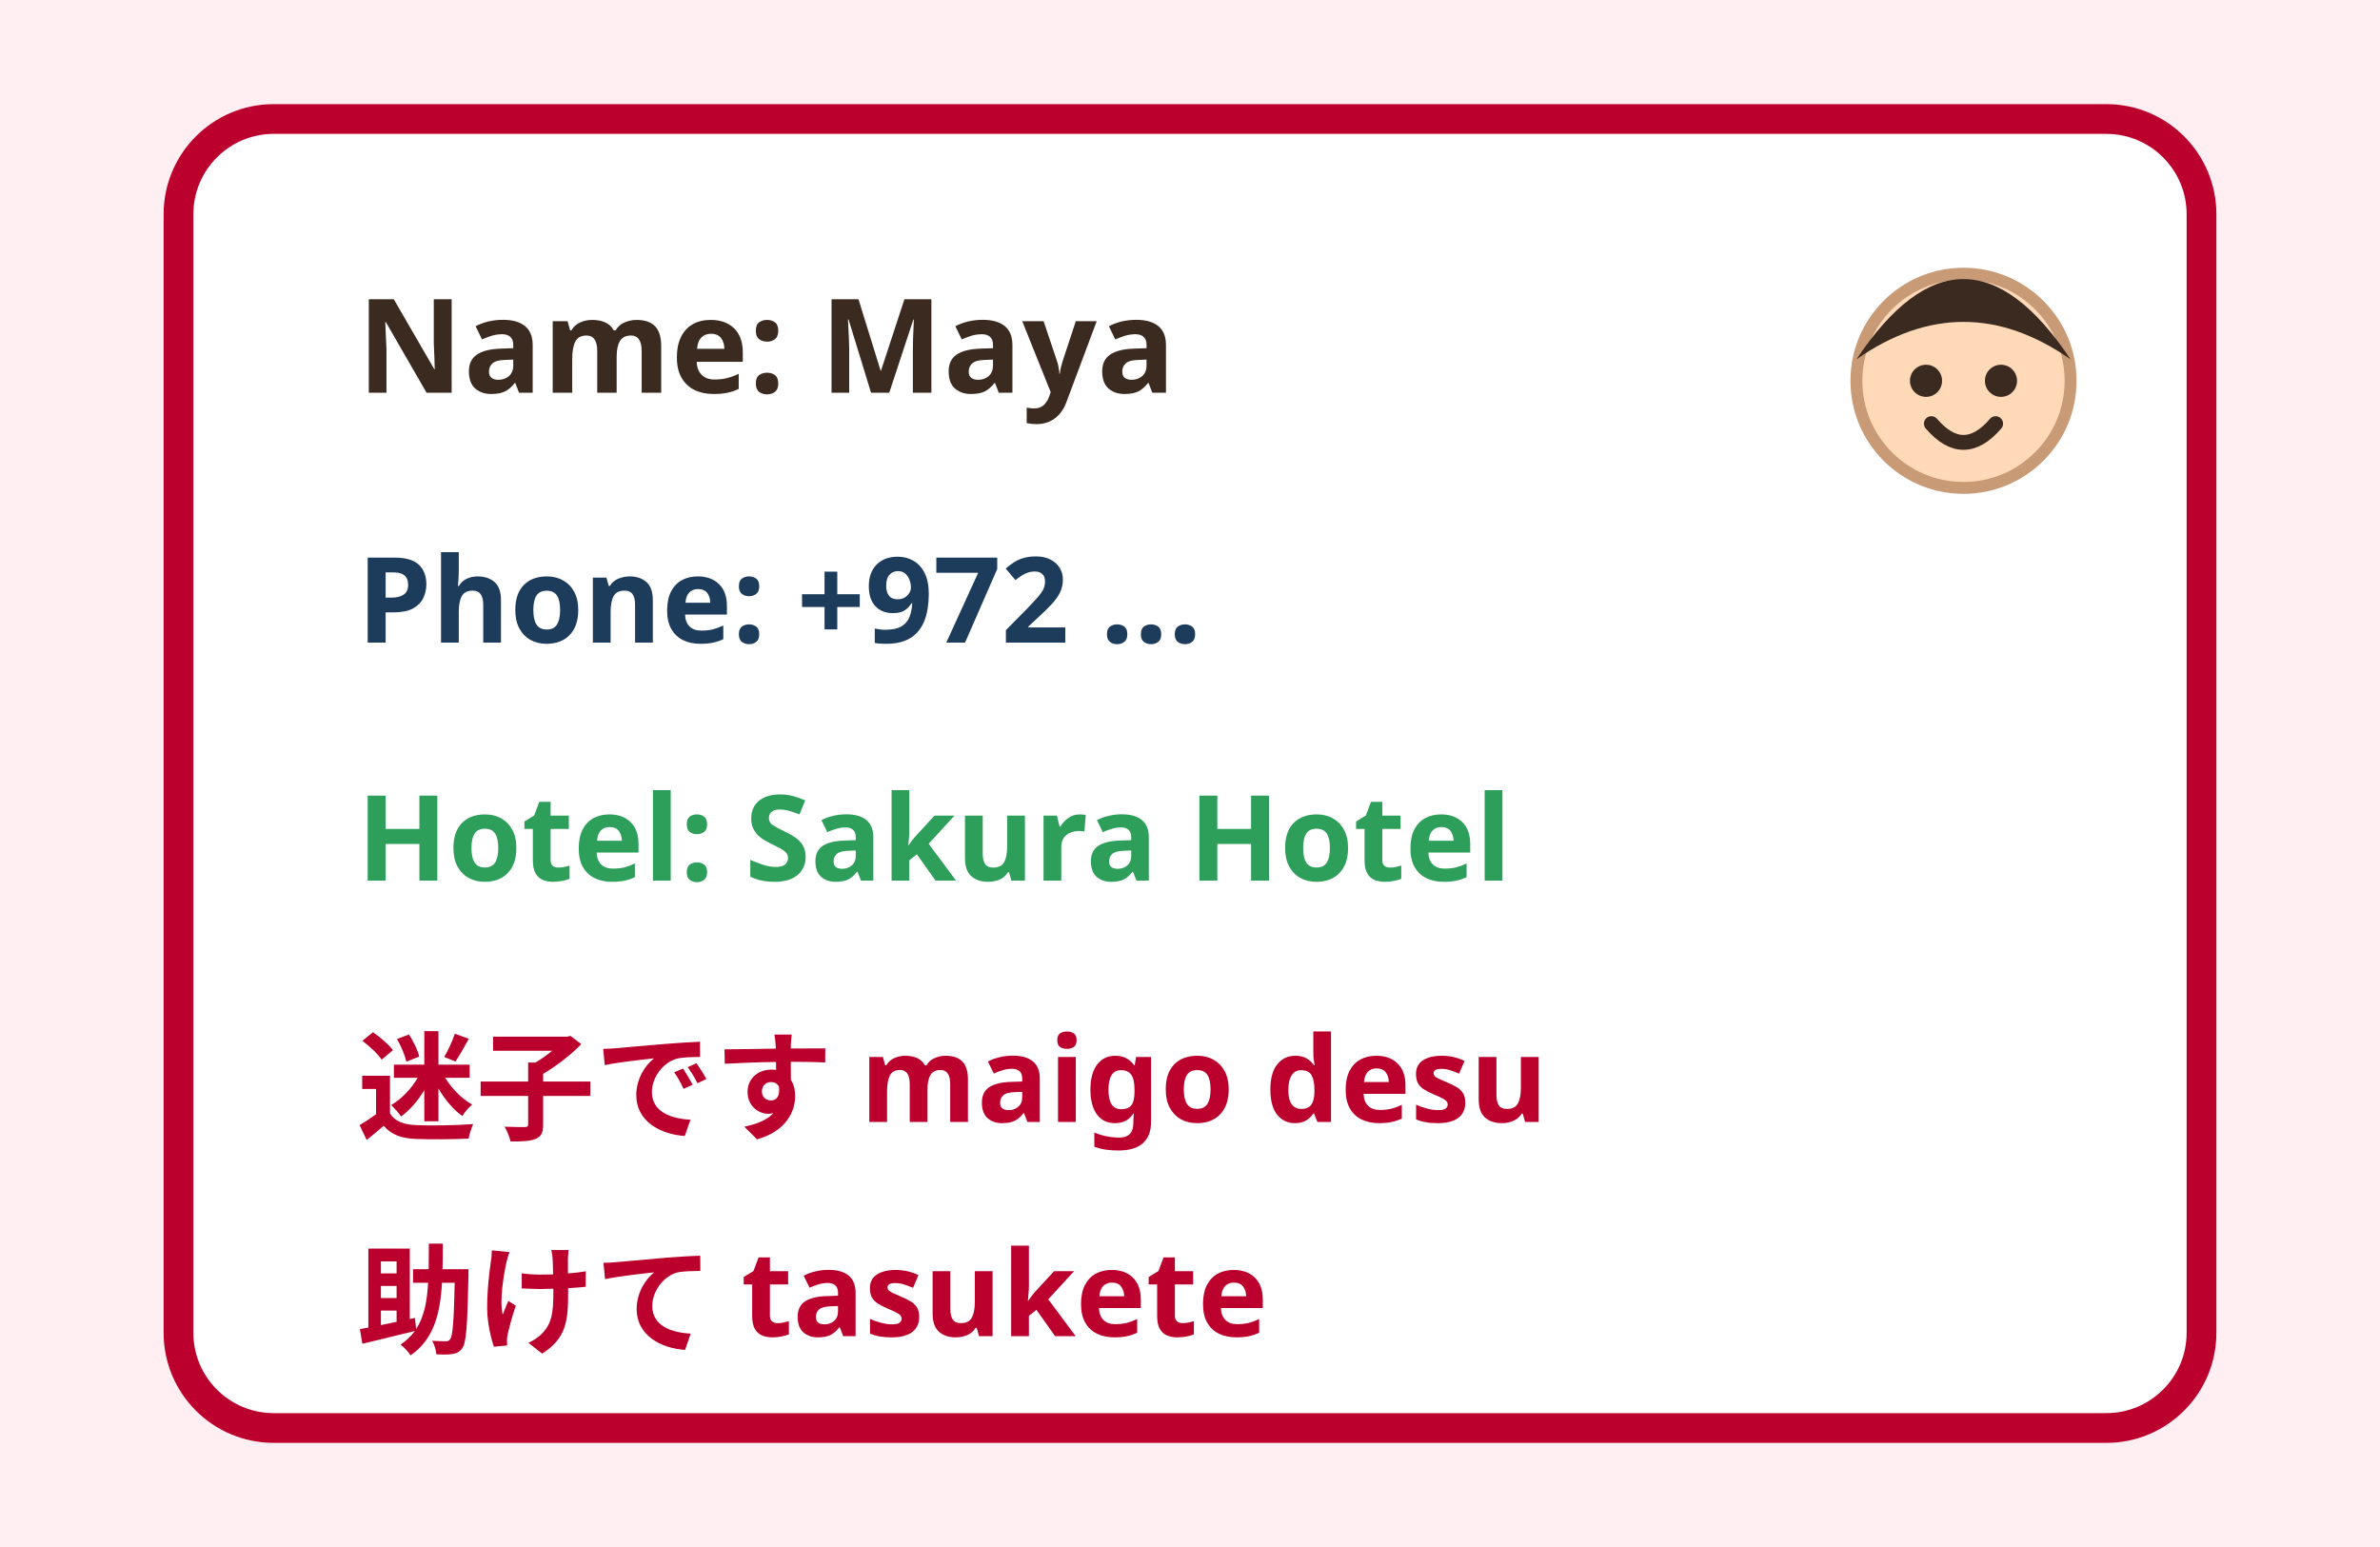
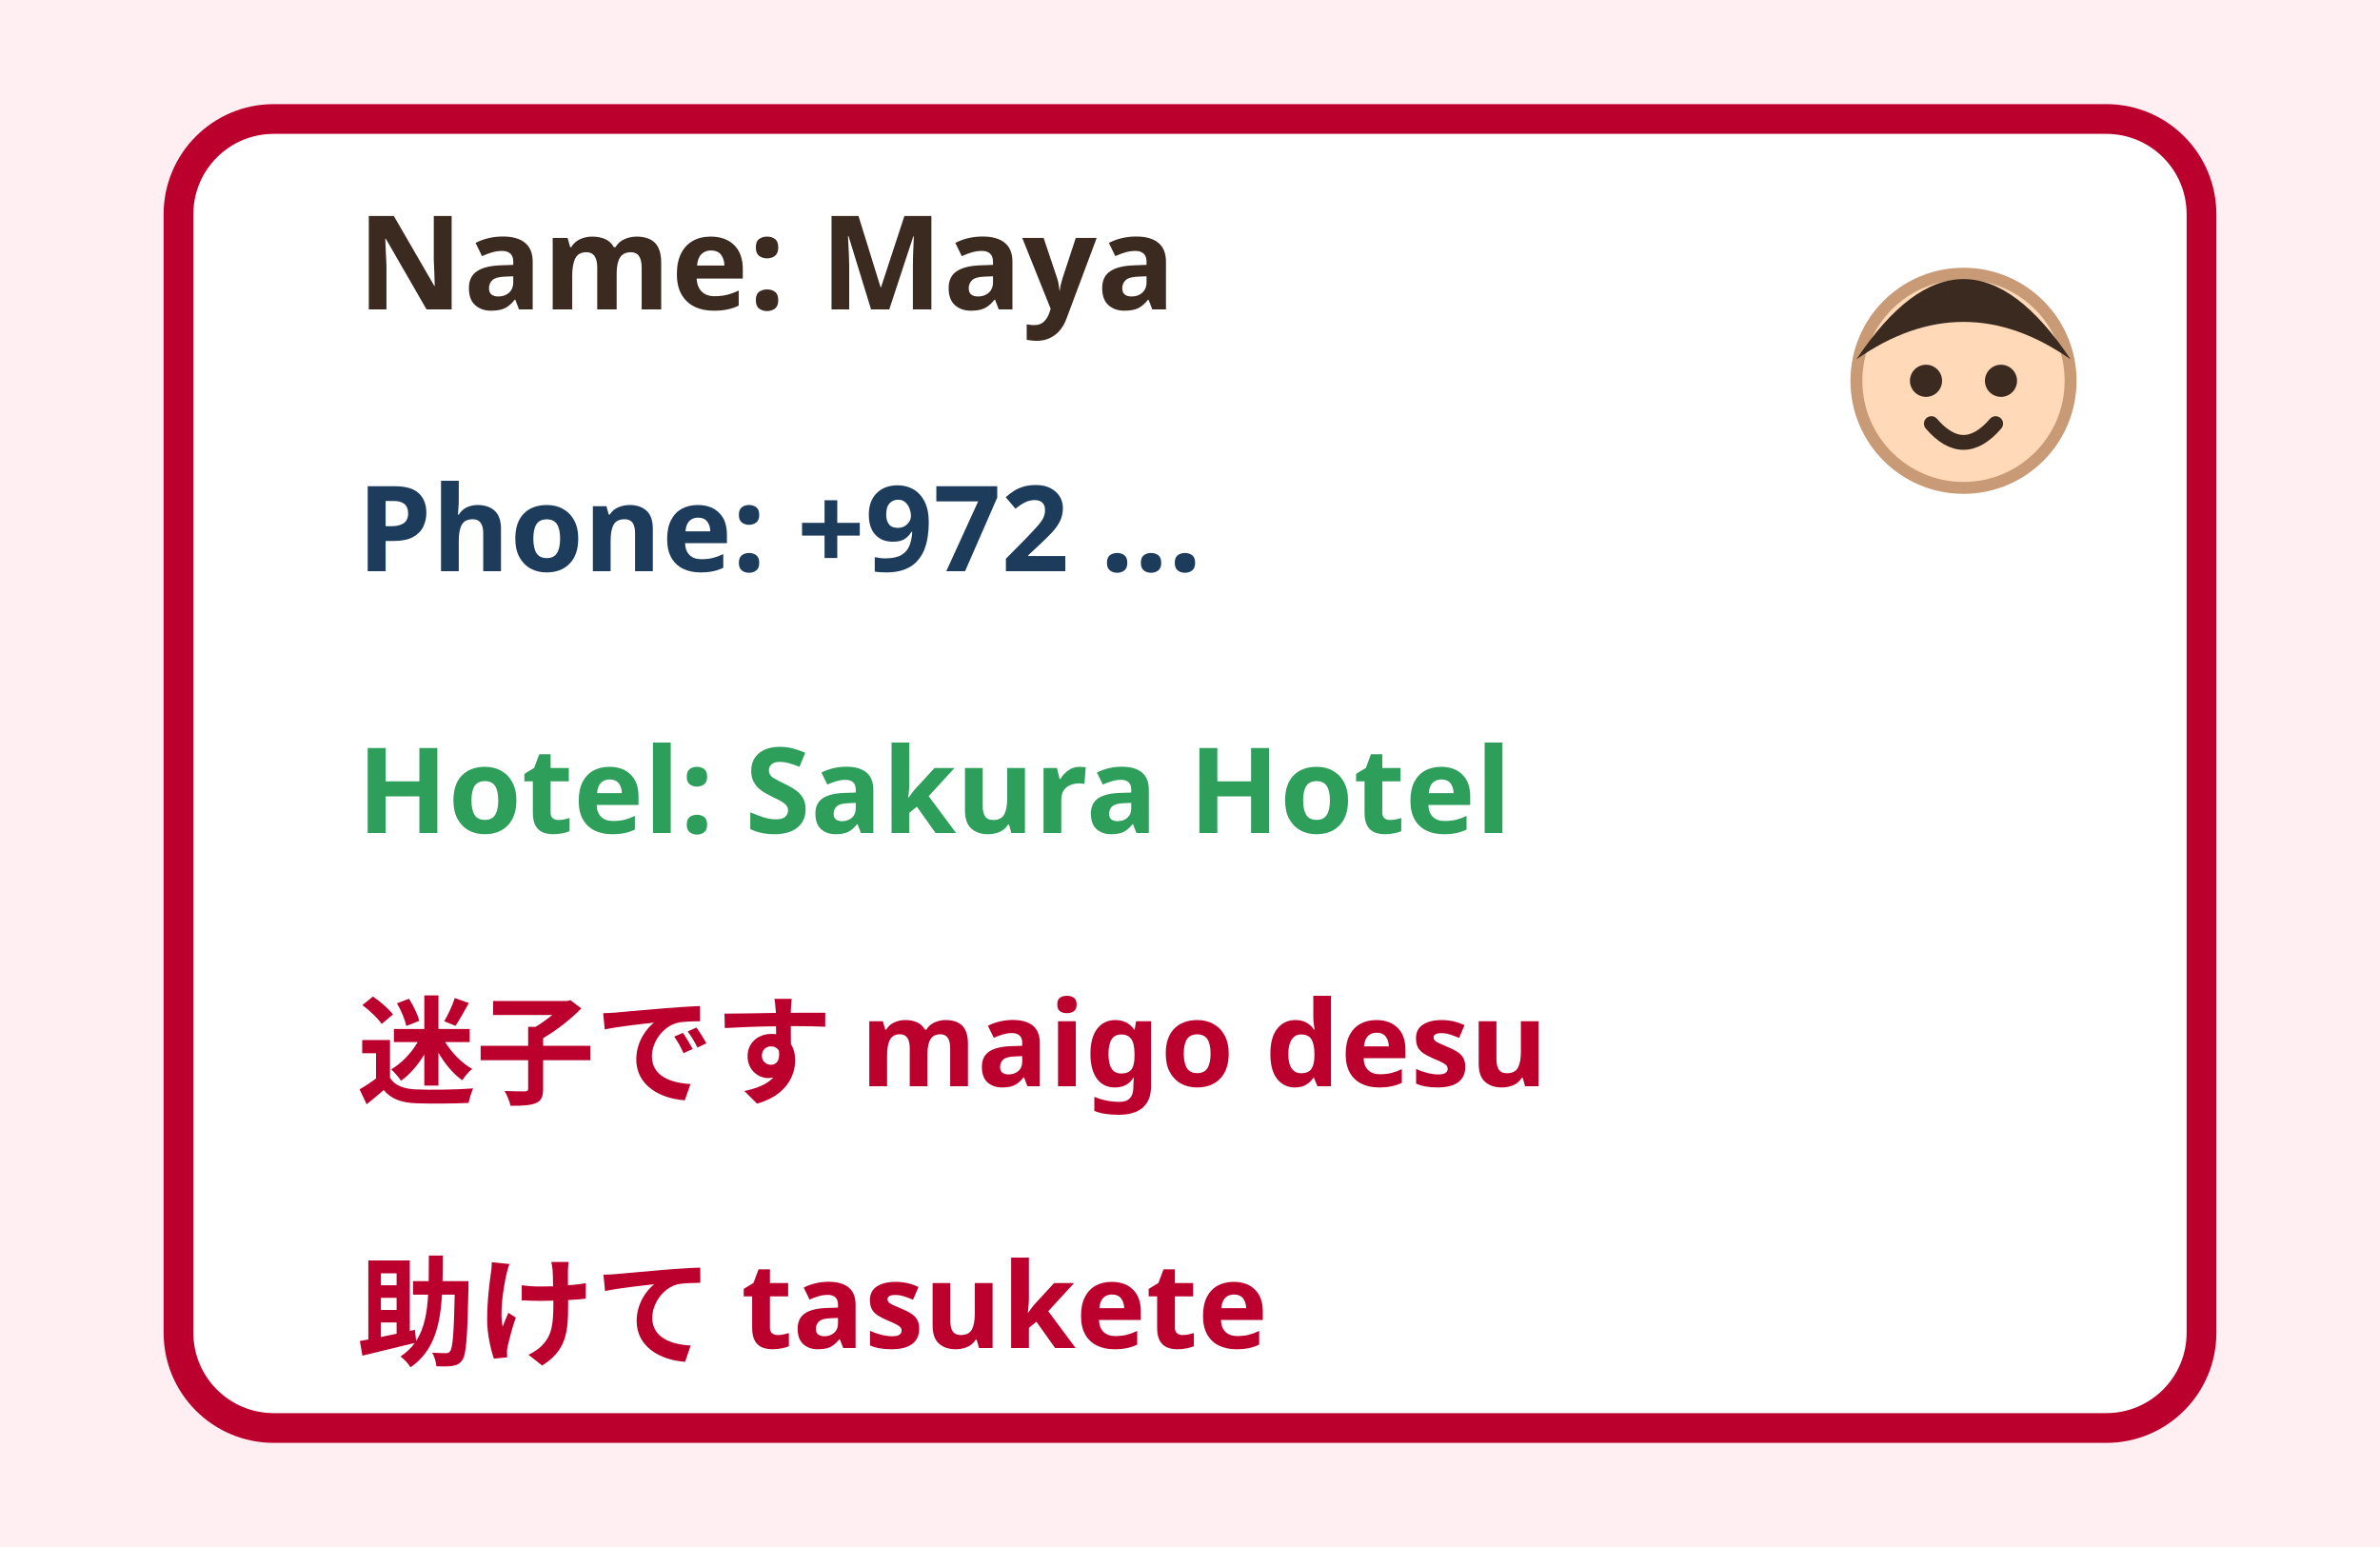
<svg xmlns="http://www.w3.org/2000/svg" viewBox="0 0 400 260" role="img" aria-label="A big name card: a child's name, a phone number, a hotel name, and the Japanese words maigo desu and tasukete">
  <rect width="400" height="260" fill="#ffeef2" />
  <rect x="30" y="20" width="340" height="220" rx="16" fill="#fff" stroke="#bc002d" stroke-width="5" />
  <circle cx="330" cy="64" r="18" fill="#ffd9b8" stroke="#c99a76" stroke-width="2" />
  <circle cx="323.7" cy="64" r="2.7" fill="#3b2a20" />
  <circle cx="336.3" cy="64" r="2.7" fill="#3b2a20" />
  <path d="M324.6 71.2 Q330 77.5 335.4 71.2" fill="none" stroke="#3b2a20" stroke-width="2.5" stroke-linecap="round" />
  <path d="M312 60.4 Q330 33.4 348 60.4 Q330 47.8 312 60.4Z" fill="#3b2a20" />
-   <text x="60" y="66" font-size="22" font-family="sans-serif" font-weight="bold" fill="#3b2a20" text-anchor="start">Name: Maya</text>
-   <text x="60" y="108" font-size="20" font-family="sans-serif" font-weight="bold" fill="#1d3c5c" text-anchor="start">Phone: +972 ...</text>
-   <text x="60" y="148" font-size="20" font-family="sans-serif" font-weight="bold" fill="#2e9e5b" text-anchor="start">Hotel: Sakura Hotel</text>
-   <text x="60" y="190" font-size="20" font-family="sans-serif" font-weight="bold" fill="#bc002d" text-anchor="start">迷子です maigo desu</text>
-   <text x="60" y="226" font-size="20" font-family="sans-serif" font-weight="bold" fill="#bc002d" text-anchor="start">助けて tasukete</text>
+   <text x="60" y="52" font-size="22" font-family="sans-serif" font-weight="bold" fill="#3b2a20" text-anchor="start">Name: Maya</text>
+   <text x="60" y="96" font-size="20" font-family="sans-serif" font-weight="bold" fill="#1d3c5c" text-anchor="start">Phone: +972 ...</text>
+   <text x="60" y="140" font-size="20" font-family="sans-serif" font-weight="bold" fill="#2e9e5b" text-anchor="start">Hotel: Sakura Hotel</text>
+   <text x="60" y="184" font-size="20" font-family="sans-serif" font-weight="bold" fill="#bc002d" text-anchor="start">迷子です maigo desu</text>
+   <text x="60" y="228" font-size="20" font-family="sans-serif" font-weight="bold" fill="#bc002d" text-anchor="start">助けて tasukete</text>
</svg>
